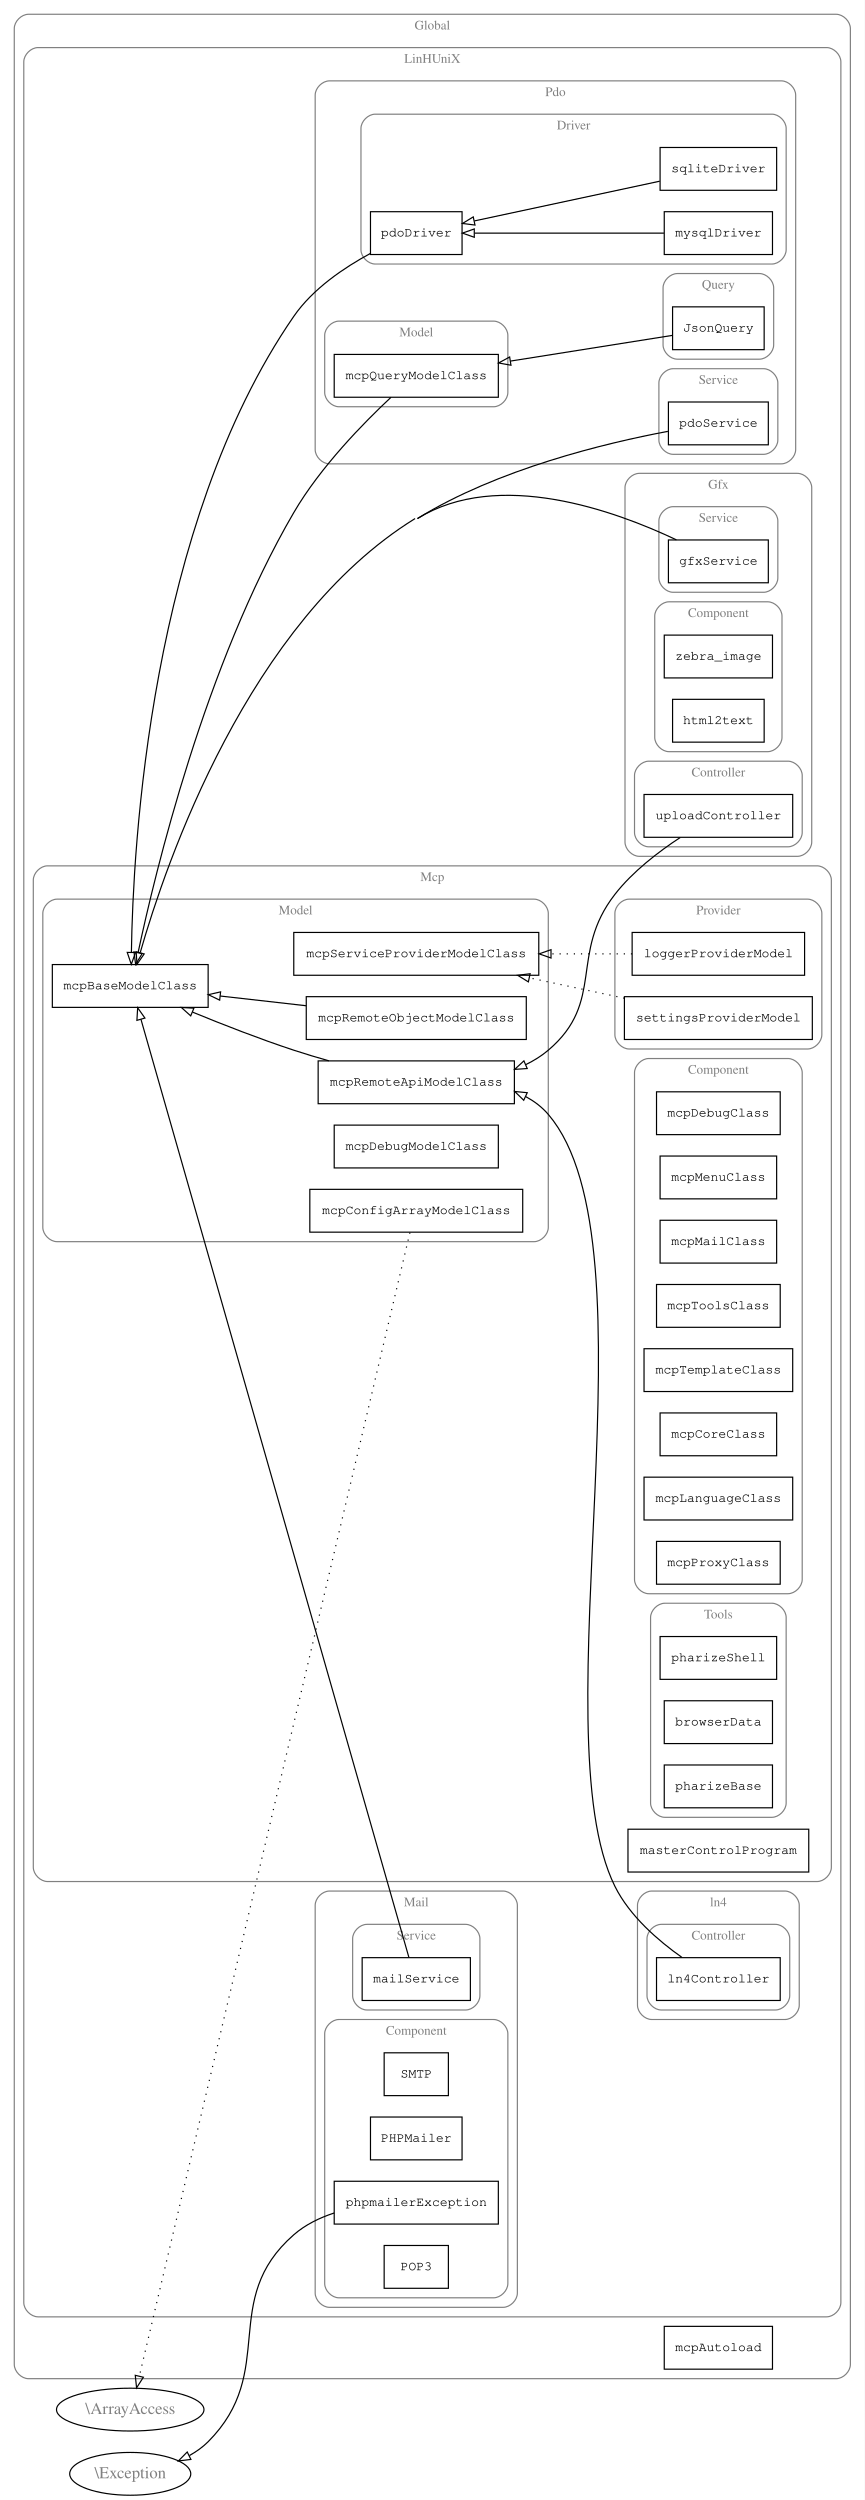
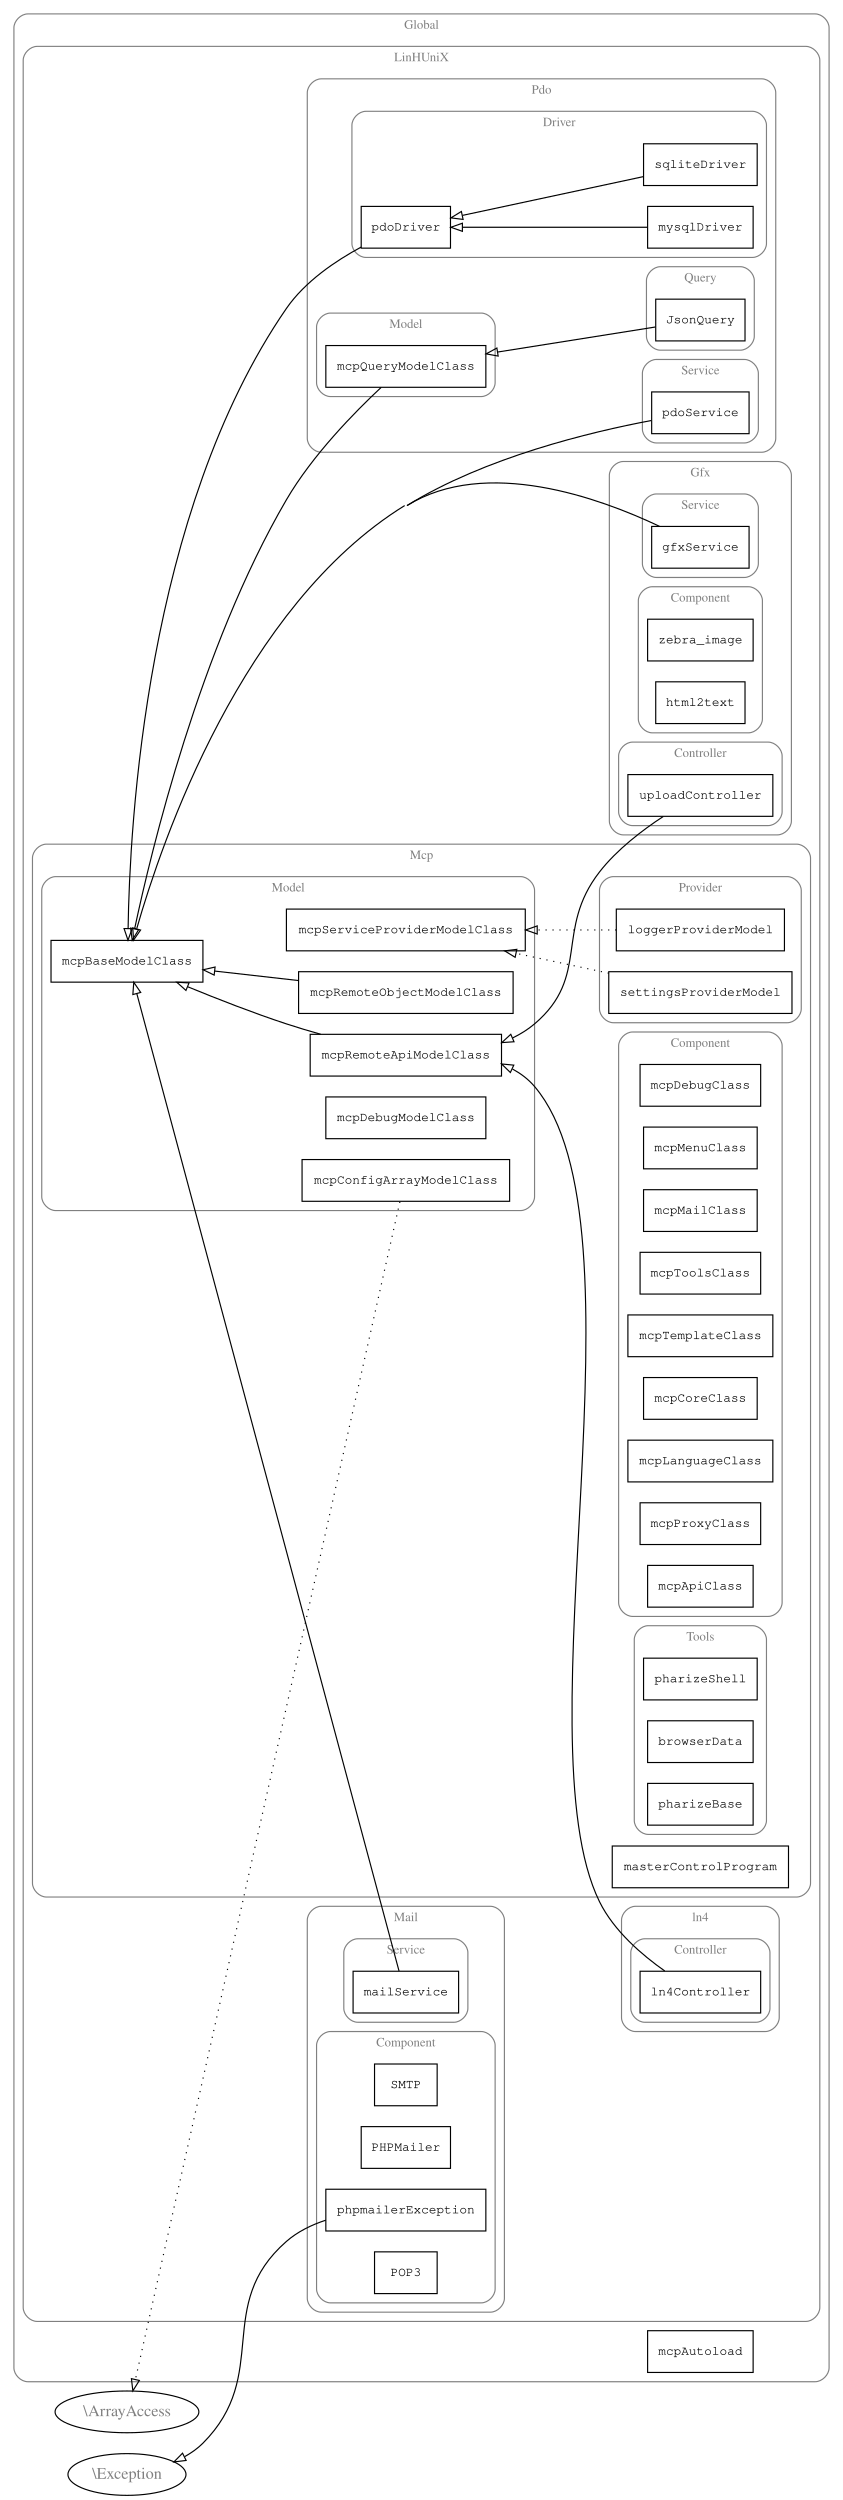
- <svg xmlns="http://www.w3.org/2000/svg" width="727pt" height="2102pt" viewBox="0.00 0.00 727.00 2102.00">
-   <g id="graph0" class="graph" transform="scale(1 1) rotate(0) translate(4 2098)">
-     <polygon fill="white" stroke="none" points="-4,4 -4,-2098 723,-2098 723,4 -4,4" />
+ <svg xmlns="http://www.w3.org/2000/svg" width="727pt" height="2156pt" viewBox="0.00 0.00 727.00 2156.00">
+   <g id="graph0" class="graph" transform="scale(1 1) rotate(0) translate(4 2152)">
+     <polygon fill="white" stroke="none" points="-4,4 -4,-2152 723,-2152 723,4 -4,4" />
    <g id="clust1" class="cluster">
-       <path fill="none" stroke="gray" d="M20,-98C20,-98 699,-98 699,-98 705,-98 711,-104 711,-110 711,-110 711,-2074 711,-2074 711,-2080 705,-2086 699,-2086 699,-2086 20,-2086 20,-2086 14,-2086 8,-2080 8,-2074 8,-2074 8,-110 8,-110 8,-104 14,-98 20,-98" />
-       <text text-anchor="middle" x="359.5" y="-2073.2" font-family="Times,serif" font-size="11.00" fill="gray">Global</text>
+       <path fill="none" stroke="gray" d="M20,-98C20,-98 699,-98 699,-98 705,-98 711,-104 711,-110 711,-110 711,-2128 711,-2128 711,-2134 705,-2140 699,-2140 699,-2140 20,-2140 20,-2140 14,-2140 8,-2134 8,-2128 8,-2128 8,-110 8,-110 8,-104 14,-98 20,-98" />
+       <text text-anchor="middle" x="359.5" y="-2127.2" font-family="Times,serif" font-size="11.00" fill="gray">Global</text>
    </g>
    <g id="clust2" class="cluster">
-       <path fill="none" stroke="gray" d="M28,-150C28,-150 691,-150 691,-150 697,-150 703,-156 703,-162 703,-162 703,-2046 703,-2046 703,-2052 697,-2058 691,-2058 691,-2058 28,-2058 28,-2058 22,-2058 16,-2052 16,-2046 16,-2046 16,-162 16,-162 16,-156 22,-150 28,-150" />
-       <text text-anchor="middle" x="359.5" y="-2045.2" font-family="Times,serif" font-size="11.00" fill="gray">LinHUniX</text>
+       <path fill="none" stroke="gray" d="M28,-150C28,-150 691,-150 691,-150 697,-150 703,-156 703,-162 703,-162 703,-2100 703,-2100 703,-2106 697,-2112 691,-2112 691,-2112 28,-2112 28,-2112 22,-2112 16,-2106 16,-2100 16,-2100 16,-162 16,-162 16,-156 22,-150 28,-150" />
+       <text text-anchor="middle" x="359.5" y="-2099.2" font-family="Times,serif" font-size="11.00" fill="gray">LinHUniX</text>
    </g>
    <g id="clust3" class="cluster">
-       <path fill="none" stroke="gray" d="M36,-516C36,-516 683,-516 683,-516 689,-516 695,-522 695,-528 695,-528 695,-1358 695,-1358 695,-1364 689,-1370 683,-1370 683,-1370 36,-1370 36,-1370 30,-1370 24,-1364 24,-1358 24,-1358 24,-528 24,-528 24,-522 30,-516 36,-516" />
-       <text text-anchor="middle" x="359.5" y="-1357.2" font-family="Times,serif" font-size="11.00" fill="gray">Mcp</text>
+       <path fill="none" stroke="gray" d="M36,-516C36,-516 683,-516 683,-516 689,-516 695,-522 695,-528 695,-528 695,-1412 695,-1412 695,-1418 689,-1424 683,-1424 683,-1424 36,-1424 36,-1424 30,-1424 24,-1418 24,-1412 24,-1412 24,-528 24,-528 24,-522 30,-516 36,-516" />
+       <text text-anchor="middle" x="359.5" y="-1411.2" font-family="Times,serif" font-size="11.00" fill="gray">Mcp</text>
    </g>
    <g id="clust4" class="cluster">
-       <path fill="none" stroke="gray" d="M525,-1216C525,-1216 675,-1216 675,-1216 681,-1216 687,-1222 687,-1228 687,-1228 687,-1330 687,-1330 687,-1336 681,-1342 675,-1342 675,-1342 525,-1342 525,-1342 519,-1342 513,-1336 513,-1330 513,-1330 513,-1228 513,-1228 513,-1222 519,-1216 525,-1216" />
-       <text text-anchor="middle" x="600" y="-1329.2" font-family="Times,serif" font-size="11.00" fill="gray">Provider</text>
+       <path fill="none" stroke="gray" d="M525,-1270C525,-1270 675,-1270 675,-1270 681,-1270 687,-1276 687,-1282 687,-1282 687,-1384 687,-1384 687,-1390 681,-1396 675,-1396 675,-1396 525,-1396 525,-1396 519,-1396 513,-1390 513,-1384 513,-1384 513,-1282 513,-1282 513,-1276 519,-1270 525,-1270" />
+       <text text-anchor="middle" x="600" y="-1383.2" font-family="Times,serif" font-size="11.00" fill="gray">Provider</text>
    </g>
    <g id="clust5" class="cluster">
-       <path fill="none" stroke="gray" d="M44,-1054C44,-1054 445,-1054 445,-1054 451,-1054 457,-1060 457,-1066 457,-1066 457,-1330 457,-1330 457,-1336 451,-1342 445,-1342 445,-1342 44,-1342 44,-1342 38,-1342 32,-1336 32,-1330 32,-1330 32,-1066 32,-1066 32,-1060 38,-1054 44,-1054" />
-       <text text-anchor="middle" x="244.5" y="-1329.2" font-family="Times,serif" font-size="11.00" fill="gray">Model</text>
+       <path fill="none" stroke="gray" d="M44,-1108C44,-1108 445,-1108 445,-1108 451,-1108 457,-1114 457,-1120 457,-1120 457,-1384 457,-1384 457,-1390 451,-1396 445,-1396 445,-1396 44,-1396 44,-1396 38,-1396 32,-1390 32,-1384 32,-1384 32,-1120 32,-1120 32,-1114 38,-1108 44,-1108" />
+       <text text-anchor="middle" x="244.5" y="-1383.2" font-family="Times,serif" font-size="11.00" fill="gray">Model</text>
    </g>
    <g id="clust6" class="cluster">
-       <path fill="none" stroke="gray" d="M541.5,-758C541.5,-758 658.5,-758 658.5,-758 664.5,-758 670.5,-764 670.5,-770 670.5,-770 670.5,-1196 670.5,-1196 670.5,-1202 664.5,-1208 658.5,-1208 658.5,-1208 541.5,-1208 541.5,-1208 535.5,-1208 529.5,-1202 529.5,-1196 529.5,-1196 529.5,-770 529.5,-770 529.5,-764 535.5,-758 541.5,-758" />
-       <text text-anchor="middle" x="600" y="-1195.2" font-family="Times,serif" font-size="11.00" fill="gray">Component</text>
+       <path fill="none" stroke="gray" d="M541.5,-758C541.5,-758 658.5,-758 658.5,-758 664.5,-758 670.5,-764 670.5,-770 670.5,-770 670.5,-1250 670.5,-1250 670.5,-1256 664.5,-1262 658.5,-1262 658.5,-1262 541.5,-1262 541.5,-1262 535.5,-1262 529.5,-1256 529.5,-1250 529.5,-1250 529.5,-770 529.5,-770 529.5,-764 535.5,-758 541.5,-758" />
+       <text text-anchor="middle" x="600" y="-1249.2" font-family="Times,serif" font-size="11.00" fill="gray">Component</text>
    </g>
    <g id="clust7" class="cluster">
      <path fill="none" stroke="gray" d="M555,-570C555,-570 645,-570 645,-570 651,-570 657,-576 657,-582 657,-582 657,-738 657,-738 657,-744 651,-750 645,-750 645,-750 555,-750 555,-750 549,-750 543,-744 543,-738 543,-738 543,-582 543,-582 543,-576 549,-570 555,-570" />
      <text text-anchor="middle" x="600" y="-737.2" font-family="Times,serif" font-size="11.00" fill="gray">Tools</text>
    </g>
    <g id="clust8" class="cluster">
-       <path fill="none" stroke="gray" d="M273,-1708C273,-1708 653,-1708 653,-1708 659,-1708 665,-1714 665,-1720 665,-1720 665,-2018 665,-2018 665,-2024 659,-2030 653,-2030 653,-2030 273,-2030 273,-2030 267,-2030 261,-2024 261,-2018 261,-2018 261,-1720 261,-1720 261,-1714 267,-1708 273,-1708" />
-       <text text-anchor="middle" x="463" y="-2017.2" font-family="Times,serif" font-size="11.00" fill="gray">Pdo</text>
+       <path fill="none" stroke="gray" d="M273,-1762C273,-1762 653,-1762 653,-1762 659,-1762 665,-1768 665,-1774 665,-1774 665,-2072 665,-2072 665,-2078 659,-2084 653,-2084 653,-2084 273,-2084 273,-2084 267,-2084 261,-2078 261,-2072 261,-2072 261,-1774 261,-1774 261,-1768 267,-1762 273,-1762" />
+       <text text-anchor="middle" x="463" y="-2071.2" font-family="Times,serif" font-size="11.00" fill="gray">Pdo</text>
    </g>
    <g id="clust9" class="cluster">
-       <path fill="none" stroke="gray" d="M562,-1716C562,-1716 638,-1716 638,-1716 644,-1716 650,-1722 650,-1728 650,-1728 650,-1776 650,-1776 650,-1782 644,-1788 638,-1788 638,-1788 562,-1788 562,-1788 556,-1788 550,-1782 550,-1776 550,-1776 550,-1728 550,-1728 550,-1722 556,-1716 562,-1716" />
-       <text text-anchor="middle" x="600" y="-1775.2" font-family="Times,serif" font-size="11.00" fill="gray">Service</text>
+       <path fill="none" stroke="gray" d="M562,-1770C562,-1770 638,-1770 638,-1770 644,-1770 650,-1776 650,-1782 650,-1782 650,-1830 650,-1830 650,-1836 644,-1842 638,-1842 638,-1842 562,-1842 562,-1842 556,-1842 550,-1836 550,-1830 550,-1830 550,-1782 550,-1782 550,-1776 556,-1770 562,-1770" />
+       <text text-anchor="middle" x="600" y="-1829.2" font-family="Times,serif" font-size="11.00" fill="gray">Service</text>
    </g>
    <g id="clust10" class="cluster">
-       <path fill="none" stroke="gray" d="M311.5,-1876C311.5,-1876 645,-1876 645,-1876 651,-1876 657,-1882 657,-1888 657,-1888 657,-1990 657,-1990 657,-1996 651,-2002 645,-2002 645,-2002 311.5,-2002 311.5,-2002 305.5,-2002 299.5,-1996 299.5,-1990 299.5,-1990 299.5,-1888 299.5,-1888 299.5,-1882 305.5,-1876 311.5,-1876" />
-       <text text-anchor="middle" x="478.25" y="-1989.2" font-family="Times,serif" font-size="11.00" fill="gray">Driver</text>
+       <path fill="none" stroke="gray" d="M311.5,-1930C311.5,-1930 645,-1930 645,-1930 651,-1930 657,-1936 657,-1942 657,-1942 657,-2044 657,-2044 657,-2050 651,-2056 645,-2056 645,-2056 311.5,-2056 311.5,-2056 305.5,-2056 299.5,-2050 299.5,-2044 299.5,-2044 299.5,-1942 299.5,-1942 299.5,-1936 305.5,-1930 311.5,-1930" />
+       <text text-anchor="middle" x="478.25" y="-2043.2" font-family="Times,serif" font-size="11.00" fill="gray">Driver</text>
    </g>
    <g id="clust11" class="cluster">
-       <path fill="none" stroke="gray" d="M281,-1756C281,-1756 411,-1756 411,-1756 417,-1756 423,-1762 423,-1768 423,-1768 423,-1816 423,-1816 423,-1822 417,-1828 411,-1828 411,-1828 281,-1828 281,-1828 275,-1828 269,-1822 269,-1816 269,-1816 269,-1768 269,-1768 269,-1762 275,-1756 281,-1756" />
-       <text text-anchor="middle" x="346" y="-1815.2" font-family="Times,serif" font-size="11.00" fill="gray">Model</text>
+       <path fill="none" stroke="gray" d="M281,-1810C281,-1810 411,-1810 411,-1810 417,-1810 423,-1816 423,-1822 423,-1822 423,-1870 423,-1870 423,-1876 417,-1882 411,-1882 411,-1882 281,-1882 281,-1882 275,-1882 269,-1876 269,-1870 269,-1870 269,-1822 269,-1822 269,-1816 275,-1810 281,-1810" />
+       <text text-anchor="middle" x="346" y="-1869.2" font-family="Times,serif" font-size="11.00" fill="gray">Model</text>
    </g>
    <g id="clust12" class="cluster">
-       <path fill="none" stroke="gray" d="M565.5,-1796C565.5,-1796 634.5,-1796 634.5,-1796 640.5,-1796 646.5,-1802 646.5,-1808 646.5,-1808 646.5,-1856 646.5,-1856 646.5,-1862 640.5,-1868 634.5,-1868 634.5,-1868 565.5,-1868 565.5,-1868 559.5,-1868 553.5,-1862 553.5,-1856 553.5,-1856 553.5,-1808 553.5,-1808 553.5,-1802 559.5,-1796 565.5,-1796" />
-       <text text-anchor="middle" x="600" y="-1855.2" font-family="Times,serif" font-size="11.00" fill="gray">Query</text>
+       <path fill="none" stroke="gray" d="M565.5,-1850C565.5,-1850 634.5,-1850 634.5,-1850 640.5,-1850 646.5,-1856 646.5,-1862 646.5,-1862 646.5,-1910 646.5,-1910 646.5,-1916 640.5,-1922 634.5,-1922 634.5,-1922 565.5,-1922 565.5,-1922 559.5,-1922 553.5,-1916 553.5,-1910 553.5,-1910 553.5,-1862 553.5,-1862 553.5,-1856 559.5,-1850 565.5,-1850" />
+       <text text-anchor="middle" x="600" y="-1909.2" font-family="Times,serif" font-size="11.00" fill="gray">Query</text>
    </g>
    <g id="clust13" class="cluster">
-       <path fill="none" stroke="gray" d="M533.5,-1378C533.5,-1378 666.5,-1378 666.5,-1378 672.5,-1378 678.5,-1384 678.5,-1390 678.5,-1390 678.5,-1688 678.5,-1688 678.5,-1694 672.5,-1700 666.5,-1700 666.5,-1700 533.5,-1700 533.5,-1700 527.5,-1700 521.5,-1694 521.5,-1688 521.5,-1688 521.5,-1390 521.5,-1390 521.5,-1384 527.5,-1378 533.5,-1378" />
-       <text text-anchor="middle" x="600" y="-1687.2" font-family="Times,serif" font-size="11.00" fill="gray">Gfx</text>
+       <path fill="none" stroke="gray" d="M533.5,-1432C533.5,-1432 666.5,-1432 666.5,-1432 672.5,-1432 678.5,-1438 678.5,-1444 678.5,-1444 678.5,-1742 678.5,-1742 678.5,-1748 672.5,-1754 666.5,-1754 666.5,-1754 533.5,-1754 533.5,-1754 527.5,-1754 521.5,-1748 521.5,-1742 521.5,-1742 521.5,-1444 521.5,-1444 521.5,-1438 527.5,-1432 533.5,-1432" />
+       <text text-anchor="middle" x="600" y="-1741.2" font-family="Times,serif" font-size="11.00" fill="gray">Gfx</text>
    </g>
    <g id="clust14" class="cluster">
-       <path fill="none" stroke="gray" d="M562,-1600C562,-1600 638,-1600 638,-1600 644,-1600 650,-1606 650,-1612 650,-1612 650,-1660 650,-1660 650,-1666 644,-1672 638,-1672 638,-1672 562,-1672 562,-1672 556,-1672 550,-1666 550,-1660 550,-1660 550,-1612 550,-1612 550,-1606 556,-1600 562,-1600" />
-       <text text-anchor="middle" x="600" y="-1659.2" font-family="Times,serif" font-size="11.00" fill="gray">Service</text>
+       <path fill="none" stroke="gray" d="M562,-1654C562,-1654 638,-1654 638,-1654 644,-1654 650,-1660 650,-1666 650,-1666 650,-1714 650,-1714 650,-1720 644,-1726 638,-1726 638,-1726 562,-1726 562,-1726 556,-1726 550,-1720 550,-1714 550,-1714 550,-1666 550,-1666 550,-1660 556,-1654 562,-1654" />
+       <text text-anchor="middle" x="600" y="-1713.2" font-family="Times,serif" font-size="11.00" fill="gray">Service</text>
    </g>
    <g id="clust15" class="cluster">
-       <path fill="none" stroke="gray" d="M558.5,-1466C558.5,-1466 641.5,-1466 641.5,-1466 647.5,-1466 653.5,-1472 653.5,-1478 653.5,-1478 653.5,-1580 653.5,-1580 653.5,-1586 647.5,-1592 641.5,-1592 641.5,-1592 558.5,-1592 558.5,-1592 552.5,-1592 546.5,-1586 546.5,-1580 546.5,-1580 546.5,-1478 546.5,-1478 546.5,-1472 552.5,-1466 558.5,-1466" />
-       <text text-anchor="middle" x="600" y="-1579.2" font-family="Times,serif" font-size="11.00" fill="gray">Component</text>
+       <path fill="none" stroke="gray" d="M558.5,-1520C558.5,-1520 641.5,-1520 641.5,-1520 647.5,-1520 653.5,-1526 653.5,-1532 653.5,-1532 653.5,-1634 653.5,-1634 653.5,-1640 647.5,-1646 641.5,-1646 641.5,-1646 558.5,-1646 558.5,-1646 552.5,-1646 546.5,-1640 546.5,-1634 546.5,-1634 546.5,-1532 546.5,-1532 546.5,-1526 552.5,-1520 558.5,-1520" />
+       <text text-anchor="middle" x="600" y="-1633.2" font-family="Times,serif" font-size="11.00" fill="gray">Component</text>
    </g>
    <g id="clust16" class="cluster">
-       <path fill="none" stroke="gray" d="M541.5,-1386C541.5,-1386 658.5,-1386 658.5,-1386 664.5,-1386 670.5,-1392 670.5,-1398 670.5,-1398 670.5,-1446 670.5,-1446 670.5,-1452 664.5,-1458 658.5,-1458 658.5,-1458 541.5,-1458 541.5,-1458 535.5,-1458 529.5,-1452 529.5,-1446 529.5,-1446 529.5,-1398 529.5,-1398 529.5,-1392 535.5,-1386 541.5,-1386" />
-       <text text-anchor="middle" x="600" y="-1445.2" font-family="Times,serif" font-size="11.00" fill="gray">Controller</text>
+       <path fill="none" stroke="gray" d="M541.5,-1440C541.5,-1440 658.5,-1440 658.5,-1440 664.5,-1440 670.5,-1446 670.5,-1452 670.5,-1452 670.5,-1500 670.5,-1500 670.5,-1506 664.5,-1512 658.5,-1512 658.5,-1512 541.5,-1512 541.5,-1512 535.5,-1512 529.5,-1506 529.5,-1500 529.5,-1500 529.5,-1452 529.5,-1452 529.5,-1446 535.5,-1440 541.5,-1440" />
+       <text text-anchor="middle" x="600" y="-1499.2" font-family="Times,serif" font-size="11.00" fill="gray">Controller</text>
    </g>
    <g id="clust17" class="cluster">
      <path fill="none" stroke="gray" d="M273,-158C273,-158 419,-158 419,-158 425,-158 431,-164 431,-170 431,-170 431,-496 431,-496 431,-502 425,-508 419,-508 419,-508 273,-508 273,-508 267,-508 261,-502 261,-496 261,-496 261,-170 261,-170 261,-164 267,-158 273,-158" />
      <text text-anchor="middle" x="346" y="-495.2" font-family="Times,serif" font-size="11.00" fill="gray">Mail</text>
    </g>
    <g id="clust18" class="cluster">
      <path fill="none" stroke="gray" d="M281,-166C281,-166 411,-166 411,-166 417,-166 423,-172 423,-178 423,-178 423,-388 423,-388 423,-394 417,-400 411,-400 411,-400 281,-400 281,-400 275,-400 269,-394 269,-388 269,-388 269,-178 269,-178 269,-172 275,-166 281,-166" />
      <text text-anchor="middle" x="346" y="-387.2" font-family="Times,serif" font-size="11.00" fill="gray">Component</text>
    </g>
    <g id="clust19" class="cluster">
      <path fill="none" stroke="gray" d="M304.5,-408C304.5,-408 387.5,-408 387.5,-408 393.5,-408 399.5,-414 399.5,-420 399.5,-420 399.5,-468 399.5,-468 399.5,-474 393.5,-480 387.5,-480 387.5,-480 304.5,-480 304.5,-480 298.5,-480 292.5,-474 292.5,-468 292.5,-468 292.5,-420 292.5,-420 292.5,-414 298.5,-408 304.5,-408" />
      <text text-anchor="middle" x="346" y="-467.2" font-family="Times,serif" font-size="11.00" fill="gray">Service</text>
    </g>
    <g id="clust20" class="cluster">
      <path fill="none" stroke="gray" d="M544,-400C544,-400 656,-400 656,-400 662,-400 668,-406 668,-412 668,-412 668,-496 668,-496 668,-502 662,-508 656,-508 656,-508 544,-508 544,-508 538,-508 532,-502 532,-496 532,-496 532,-412 532,-412 532,-406 538,-400 544,-400" />
      <text text-anchor="middle" x="600" y="-495.2" font-family="Times,serif" font-size="11.00" fill="gray">ln4</text>
    </g>
    <g id="clust21" class="cluster">
      <path fill="none" stroke="gray" d="M552,-408C552,-408 648,-408 648,-408 654,-408 660,-414 660,-420 660,-420 660,-468 660,-468 660,-474 654,-480 648,-480 648,-480 552,-480 552,-480 546,-480 540,-474 540,-468 540,-468 540,-420 540,-420 540,-414 546,-408 552,-408" />
      <text text-anchor="middle" x="600" y="-467.2" font-family="Times,serif" font-size="11.00" fill="gray">Controller</text>
    </g>
    <g id="node1" class="node">
-       <polygon fill="none" stroke="black" points="672.5,-1314 527.5,-1314 527.5,-1278 672.5,-1278 672.5,-1314" />
-       <text text-anchor="middle" x="600" y="-1293.2" font-family="Courier,monospace" font-size="11.00">loggerProviderModel</text>
+       <polygon fill="none" stroke="black" points="672.5,-1368 527.5,-1368 527.5,-1332 672.5,-1332 672.5,-1368" />
+       <text text-anchor="middle" x="600" y="-1347.2" font-family="Courier,monospace" font-size="11.00">loggerProviderModel</text>
    </g>
    <g id="node8" class="node">
-       <polygon fill="none" stroke="black" points="449,-1314 243,-1314 243,-1278 449,-1278 449,-1314" />
-       <text text-anchor="middle" x="346" y="-1293.2" font-family="Courier,monospace" font-size="11.00">mcpServiceProviderModelClass</text>
+       <polygon fill="none" stroke="black" points="449,-1368 243,-1368 243,-1332 449,-1332 449,-1368" />
+       <text text-anchor="middle" x="346" y="-1347.2" font-family="Courier,monospace" font-size="11.00">mcpServiceProviderModelClass</text>
    </g>
    <g id="edge1" class="edge">
-       <path fill="none" stroke="black" stroke-dasharray="1,5" d="M527.461,-1296C506.293,-1296 482.585,-1296 459.49,-1296" />
-       <polygon fill="none" stroke="black" points="459.288,-1292.5 449.288,-1296 459.288,-1299.5 459.288,-1292.5" />
+       <path fill="none" stroke="black" stroke-dasharray="1,5" d="M527.461,-1350C506.293,-1350 482.585,-1350 459.49,-1350" />
+       <polygon fill="none" stroke="black" points="459.288,-1346.5 449.288,-1350 459.288,-1353.5 459.288,-1346.5" />
    </g>
    <g id="node2" class="node">
-       <polygon fill="none" stroke="black" points="679,-1260 521,-1260 521,-1224 679,-1224 679,-1260" />
-       <text text-anchor="middle" x="600" y="-1239.2" font-family="Courier,monospace" font-size="11.00">settingsProviderModel</text>
-     </g>
-     <g id="edge12" class="edge">
-       <path fill="none" stroke="black" stroke-dasharray="1,5" d="M520.991,-1258.72C495.741,-1264.13 467.467,-1270.19 441.172,-1275.82" />
-       <polygon fill="none" stroke="black" points="440.246,-1272.44 431.202,-1277.96 441.713,-1279.28 440.246,-1272.44" />
+       <polygon fill="none" stroke="black" points="679,-1314 521,-1314 521,-1278 679,-1278 679,-1314" />
+       <text text-anchor="middle" x="600" y="-1293.2" font-family="Courier,monospace" font-size="11.00">settingsProviderModel</text>
+     </g>
+     <g id="edge13" class="edge">
+       <path fill="none" stroke="black" stroke-dasharray="1,5" d="M520.991,-1312.72C495.741,-1318.13 467.467,-1324.19 441.172,-1329.82" />
+       <polygon fill="none" stroke="black" points="440.246,-1326.44 431.202,-1331.96 441.713,-1333.28 440.246,-1326.44" />
    </g>
    <g id="node3" class="node">
-       <polygon fill="none" stroke="black" points="438.5,-1260 253.5,-1260 253.5,-1224 438.5,-1224 438.5,-1260" />
-       <text text-anchor="middle" x="346" y="-1239.2" font-family="Courier,monospace" font-size="11.00">mcpRemoteObjectModelClass</text>
+       <polygon fill="none" stroke="black" points="438.5,-1314 253.5,-1314 253.5,-1278 438.5,-1278 438.5,-1314" />
+       <text text-anchor="middle" x="346" y="-1293.2" font-family="Courier,monospace" font-size="11.00">mcpRemoteObjectModelClass</text>
    </g>
    <g id="node4" class="node">
-       <polygon fill="none" stroke="black" points="171,-1287 40,-1287 40,-1251 171,-1251 171,-1287" />
-       <text text-anchor="middle" x="105.5" y="-1266.2" font-family="Courier,monospace" font-size="11.00">mcpBaseModelClass</text>
+       <polygon fill="none" stroke="black" points="171,-1341 40,-1341 40,-1305 171,-1305 171,-1341" />
+       <text text-anchor="middle" x="105.5" y="-1320.2" font-family="Courier,monospace" font-size="11.00">mcpBaseModelClass</text>
    </g>
    <g id="edge2" class="edge">
-       <path fill="none" stroke="black" d="M253.472,-1252.36C229.556,-1255.07 204.065,-1257.95 181.143,-1260.55" />
-       <polygon fill="none" stroke="black" points="180.692,-1257.08 171.15,-1261.68 181.48,-1264.03 180.692,-1257.08" />
+       <path fill="none" stroke="black" d="M253.472,-1306.36C229.556,-1309.07 204.065,-1311.95 181.143,-1314.55" />
+       <polygon fill="none" stroke="black" points="180.692,-1311.08 171.15,-1315.68 181.48,-1318.03 180.692,-1311.08" />
    </g>
    <g id="node5" class="node">
-       <polygon fill="none" stroke="black" points="435.5,-1098 256.5,-1098 256.5,-1062 435.5,-1062 435.5,-1098" />
-       <text text-anchor="middle" x="346" y="-1077.2" font-family="Courier,monospace" font-size="11.00">mcpConfigArrayModelClass</text>
-     </g>
-     <g id="node38" class="node">
+       <polygon fill="none" stroke="black" points="435.5,-1152 256.5,-1152 256.5,-1116 435.5,-1116 435.5,-1152" />
+       <text text-anchor="middle" x="346" y="-1131.2" font-family="Courier,monospace" font-size="11.00">mcpConfigArrayModelClass</text>
+     </g>
+     <g id="node39" class="node">
      <ellipse fill="none" stroke="black" cx="105.5" cy="-72" rx="61.99" ry="18" />
      <text text-anchor="middle" x="105.5" y="-68.3" font-family="Times,serif" font-size="14.00" fill="gray">\ArrayAccess</text>
    </g>
    <g id="edge4" class="edge">
-       <path fill="none" stroke="black" stroke-dasharray="1,5" d="M340.657,-1061.64C311.862,-939.946 148.561,-249.768 113.238,-100.476" />
-       <polygon fill="none" stroke="black" points="116.539,-99.226 110.83,-90.301 109.727,-100.838 116.539,-99.226" />
+       <path fill="none" stroke="black" stroke-dasharray="1,5" d="M340.86,-1115.57C312.53,-989.416 147.347,-253.884 112.824,-100.159" />
+       <polygon fill="none" stroke="black" points="116.174,-99.102 110.568,-90.112 109.344,-100.636 116.174,-99.102" />
    </g>
    <g id="node6" class="node">
-       <polygon fill="none" stroke="black" points="428.5,-1206 263.5,-1206 263.5,-1170 428.5,-1170 428.5,-1206" />
-       <text text-anchor="middle" x="346" y="-1185.2" font-family="Courier,monospace" font-size="11.00">mcpRemoteApiModelClass</text>
-     </g>
-     <g id="edge11" class="edge">
-       <path fill="none" stroke="black" d="M272.527,-1206.05C262.552,-1208.87 252.484,-1211.88 243,-1215 214.449,-1224.39 183.235,-1236.59 157.871,-1247.02" />
-       <polygon fill="none" stroke="black" points="156.354,-1243.86 148.454,-1250.92 159.032,-1250.32 156.354,-1243.86" />
+       <polygon fill="none" stroke="black" points="428.5,-1260 263.5,-1260 263.5,-1224 428.5,-1224 428.5,-1260" />
+       <text text-anchor="middle" x="346" y="-1239.2" font-family="Courier,monospace" font-size="11.00">mcpRemoteApiModelClass</text>
+     </g>
+     <g id="edge12" class="edge">
+       <path fill="none" stroke="black" d="M272.527,-1260.05C262.552,-1262.87 252.484,-1265.88 243,-1269 214.449,-1278.39 183.235,-1290.59 157.871,-1301.02" />
+       <polygon fill="none" stroke="black" points="156.354,-1297.86 148.454,-1304.92 159.032,-1304.32 156.354,-1297.86" />
    </g>
    <g id="node7" class="node">
-       <polygon fill="none" stroke="black" points="415,-1152 277,-1152 277,-1116 415,-1116 415,-1152" />
-       <text text-anchor="middle" x="346" y="-1131.2" font-family="Courier,monospace" font-size="11.00">mcpDebugModelClass</text>
+       <polygon fill="none" stroke="black" points="415,-1206 277,-1206 277,-1170 415,-1170 415,-1206" />
+       <text text-anchor="middle" x="346" y="-1185.2" font-family="Courier,monospace" font-size="11.00">mcpDebugModelClass</text>
    </g>
    <g id="node9" class="node">
-       <polygon fill="none" stroke="black" points="652,-1180 548,-1180 548,-1144 652,-1144 652,-1180" />
-       <text text-anchor="middle" x="600" y="-1159.2" font-family="Courier,monospace" font-size="11.00">mcpDebugClass</text>
+       <polygon fill="none" stroke="black" points="652,-1234 548,-1234 548,-1198 652,-1198 652,-1234" />
+       <text text-anchor="middle" x="600" y="-1213.2" font-family="Courier,monospace" font-size="11.00">mcpDebugClass</text>
    </g>
    <g id="node10" class="node">
+       <polygon fill="none" stroke="black" points="649,-1180 551,-1180 551,-1144 649,-1144 649,-1180" />
+       <text text-anchor="middle" x="600" y="-1159.2" font-family="Courier,monospace" font-size="11.00">mcpMenuClass</text>
+     </g>
+     <g id="node11" class="node">
      <polygon fill="none" stroke="black" points="649,-1126 551,-1126 551,-1090 649,-1090 649,-1126" />
-       <text text-anchor="middle" x="600" y="-1105.2" font-family="Courier,monospace" font-size="11.00">mcpMenuClass</text>
-     </g>
-     <g id="node11" class="node">
-       <polygon fill="none" stroke="black" points="649,-1072 551,-1072 551,-1036 649,-1036 649,-1072" />
-       <text text-anchor="middle" x="600" y="-1051.2" font-family="Courier,monospace" font-size="11.00">mcpMailClass</text>
+       <text text-anchor="middle" x="600" y="-1105.2" font-family="Courier,monospace" font-size="11.00">mcpMailClass</text>
    </g>
    <g id="node12" class="node">
-       <polygon fill="none" stroke="black" points="652,-1018 548,-1018 548,-982 652,-982 652,-1018" />
-       <text text-anchor="middle" x="600" y="-997.2" font-family="Courier,monospace" font-size="11.00">mcpToolsClass</text>
+       <polygon fill="none" stroke="black" points="652,-1072 548,-1072 548,-1036 652,-1036 652,-1072" />
+       <text text-anchor="middle" x="600" y="-1051.2" font-family="Courier,monospace" font-size="11.00">mcpToolsClass</text>
    </g>
    <g id="node13" class="node">
-       <polygon fill="none" stroke="black" points="662.5,-964 537.5,-964 537.5,-928 662.5,-928 662.5,-964" />
-       <text text-anchor="middle" x="600" y="-943.2" font-family="Courier,monospace" font-size="11.00">mcpTemplateClass</text>
+       <polygon fill="none" stroke="black" points="662.5,-1018 537.5,-1018 537.5,-982 662.5,-982 662.5,-1018" />
+       <text text-anchor="middle" x="600" y="-997.2" font-family="Courier,monospace" font-size="11.00">mcpTemplateClass</text>
    </g>
    <g id="node14" class="node">
-       <polygon fill="none" stroke="black" points="649,-910 551,-910 551,-874 649,-874 649,-910" />
-       <text text-anchor="middle" x="600" y="-889.2" font-family="Courier,monospace" font-size="11.00">mcpCoreClass</text>
+       <polygon fill="none" stroke="black" points="649,-964 551,-964 551,-928 649,-928 649,-964" />
+       <text text-anchor="middle" x="600" y="-943.2" font-family="Courier,monospace" font-size="11.00">mcpCoreClass</text>
    </g>
    <g id="node15" class="node">
-       <polygon fill="none" stroke="black" points="662.5,-856 537.5,-856 537.5,-820 662.5,-820 662.5,-856" />
-       <text text-anchor="middle" x="600" y="-835.2" font-family="Courier,monospace" font-size="11.00">mcpLanguageClass</text>
+       <polygon fill="none" stroke="black" points="662.5,-910 537.5,-910 537.5,-874 662.5,-874 662.5,-910" />
+       <text text-anchor="middle" x="600" y="-889.2" font-family="Courier,monospace" font-size="11.00">mcpLanguageClass</text>
    </g>
    <g id="node16" class="node">
-       <polygon fill="none" stroke="black" points="652,-802 548,-802 548,-766 652,-766 652,-802" />
-       <text text-anchor="middle" x="600" y="-781.2" font-family="Courier,monospace" font-size="11.00">mcpProxyClass</text>
+       <polygon fill="none" stroke="black" points="652,-856 548,-856 548,-820 652,-820 652,-856" />
+       <text text-anchor="middle" x="600" y="-835.2" font-family="Courier,monospace" font-size="11.00">mcpProxyClass</text>
    </g>
    <g id="node17" class="node">
+       <polygon fill="none" stroke="black" points="645.5,-802 554.5,-802 554.5,-766 645.5,-766 645.5,-802" />
+       <text text-anchor="middle" x="600" y="-781.2" font-family="Courier,monospace" font-size="11.00">mcpApiClass</text>
+     </g>
+     <g id="node18" class="node">
      <polygon fill="none" stroke="black" points="649,-722 551,-722 551,-686 649,-686 649,-722" />
      <text text-anchor="middle" x="600" y="-701.2" font-family="Courier,monospace" font-size="11.00">pharizeShell</text>
    </g>
-     <g id="node18" class="node">
+     <g id="node19" class="node">
      <polygon fill="none" stroke="black" points="645.5,-668 554.5,-668 554.5,-632 645.5,-632 645.5,-668" />
      <text text-anchor="middle" x="600" y="-647.2" font-family="Courier,monospace" font-size="11.00">browserData</text>
    </g>
-     <g id="node19" class="node">
+     <g id="node20" class="node">
      <polygon fill="none" stroke="black" points="645.5,-614 554.5,-614 554.5,-578 645.5,-578 645.5,-614" />
      <text text-anchor="middle" x="600" y="-593.2" font-family="Courier,monospace" font-size="11.00">pharizeBase</text>
    </g>
-     <g id="node20" class="node">
+     <g id="node21" class="node">
      <polygon fill="none" stroke="black" points="676,-560 524,-560 524,-524 676,-524 676,-560" />
      <text text-anchor="middle" x="600" y="-539.2" font-family="Courier,monospace" font-size="11.00">masterControlProgram</text>
    </g>
-     <g id="node21" class="node">
-       <polygon fill="none" stroke="black" points="642,-1760 558,-1760 558,-1724 642,-1724 642,-1760" />
-       <text text-anchor="middle" x="600" y="-1739.2" font-family="Courier,monospace" font-size="11.00">pdoService</text>
+     <g id="node22" class="node">
+       <polygon fill="none" stroke="black" points="642,-1814 558,-1814 558,-1778 642,-1778 642,-1814" />
+       <text text-anchor="middle" x="600" y="-1793.2" font-family="Courier,monospace" font-size="11.00">pdoService</text>
    </g>
    <g id="edge3" class="edge">
-       <path fill="none" stroke="black" d="M557.551,-1735.31C505.346,-1725.5 414.337,-1703.66 347,-1662" />
-     </g>
-     <g id="node22" class="node">
-       <polygon fill="none" stroke="black" points="384.5,-1920 307.5,-1920 307.5,-1884 384.5,-1884 384.5,-1920" />
-       <text text-anchor="middle" x="346" y="-1899.2" font-family="Courier,monospace" font-size="11.00">pdoDriver</text>
+       <path fill="none" stroke="black" d="M557.551,-1789.31C505.346,-1779.5 414.337,-1757.66 347,-1716" />
+     </g>
+     <g id="node23" class="node">
+       <polygon fill="none" stroke="black" points="384.5,-1974 307.5,-1974 307.5,-1938 384.5,-1938 384.5,-1974" />
+       <text text-anchor="middle" x="346" y="-1953.2" font-family="Courier,monospace" font-size="11.00">pdoDriver</text>
    </g>
    <g id="edge6" class="edge">
-       <path fill="none" stroke="black" d="M307.466,-1884.93C285.506,-1873.09 259.031,-1855.25 243,-1832 121.875,-1656.31 107.764,-1385.11 106.482,-1297.4" />
-       <polygon fill="none" stroke="black" points="109.98,-1297.14 106.381,-1287.18 102.98,-1297.21 109.98,-1297.14" />
-     </g>
-     <g id="node23" class="node">
-       <polygon fill="none" stroke="black" points="649,-1974 551,-1974 551,-1938 649,-1938 649,-1974" />
-       <text text-anchor="middle" x="600" y="-1953.2" font-family="Courier,monospace" font-size="11.00">sqliteDriver</text>
+       <path fill="none" stroke="black" d="M307.466,-1938.93C285.506,-1927.09 259.031,-1909.25 243,-1886 121.875,-1710.31 107.764,-1439.11 106.482,-1351.4" />
+       <polygon fill="none" stroke="black" points="109.98,-1351.14 106.381,-1341.18 102.98,-1351.21 109.98,-1351.14" />
+     </g>
+     <g id="node24" class="node">
+       <polygon fill="none" stroke="black" points="649,-2028 551,-2028 551,-1992 649,-1992 649,-2028" />
+       <text text-anchor="middle" x="600" y="-2007.2" font-family="Courier,monospace" font-size="11.00">sqliteDriver</text>
    </g>
    <g id="edge8" class="edge">
-       <path fill="none" stroke="black" d="M550.71,-1945.65C505.896,-1936.05 439.564,-1921.84 394.881,-1912.26" />
-       <polygon fill="none" stroke="black" points="395.365,-1908.78 384.854,-1910.11 393.898,-1915.63 395.365,-1908.78" />
-     </g>
-     <g id="node24" class="node">
-       <polygon fill="none" stroke="black" points="645.5,-1920 554.5,-1920 554.5,-1884 645.5,-1884 645.5,-1920" />
-       <text text-anchor="middle" x="600" y="-1899.2" font-family="Courier,monospace" font-size="11.00">mysqlDriver</text>
+       <path fill="none" stroke="black" d="M550.71,-1999.65C505.896,-1990.05 439.564,-1975.84 394.881,-1966.26" />
+       <polygon fill="none" stroke="black" points="395.365,-1962.78 384.854,-1964.11 393.898,-1969.63 395.365,-1962.78" />
+     </g>
+     <g id="node25" class="node">
+       <polygon fill="none" stroke="black" points="645.5,-1974 554.5,-1974 554.5,-1938 645.5,-1938 645.5,-1974" />
+       <text text-anchor="middle" x="600" y="-1953.2" font-family="Courier,monospace" font-size="11.00">mysqlDriver</text>
    </g>
    <g id="edge9" class="edge">
-       <path fill="none" stroke="black" d="M554.238,-1902C509.494,-1902 440.923,-1902 395.053,-1902" />
-       <polygon fill="none" stroke="black" points="394.769,-1898.5 384.769,-1902 394.769,-1905.5 394.769,-1898.5" />
-     </g>
-     <g id="node25" class="node">
-       <polygon fill="none" stroke="black" points="415,-1800 277,-1800 277,-1764 415,-1764 415,-1800" />
-       <text text-anchor="middle" x="346" y="-1779.2" font-family="Courier,monospace" font-size="11.00">mcpQueryModelClass</text>
+       <path fill="none" stroke="black" d="M554.238,-1956C509.494,-1956 440.923,-1956 395.053,-1956" />
+       <polygon fill="none" stroke="black" points="394.769,-1952.5 384.769,-1956 394.769,-1959.5 394.769,-1952.5" />
+     </g>
+     <g id="node26" class="node">
+       <polygon fill="none" stroke="black" points="415,-1854 277,-1854 277,-1818 415,-1818 415,-1854" />
+       <text text-anchor="middle" x="346" y="-1833.2" font-family="Courier,monospace" font-size="11.00">mcpQueryModelClass</text>
    </g>
    <g id="edge7" class="edge">
-       <path fill="none" stroke="black" d="M324.728,-1763.93C302.018,-1742.71 265.452,-1705.5 243,-1667 168.42,-1539.12 126.378,-1364.29 112.095,-1296.98" />
-       <polygon fill="none" stroke="black" points="115.508,-1296.2 110.041,-1287.13 108.655,-1297.63 115.508,-1296.2" />
-     </g>
-     <g id="node26" class="node">
-       <polygon fill="none" stroke="black" points="638.5,-1840 561.5,-1840 561.5,-1804 638.5,-1804 638.5,-1840" />
-       <text text-anchor="middle" x="600" y="-1819.2" font-family="Courier,monospace" font-size="11.00">JsonQuery</text>
+       <path fill="none" stroke="black" d="M324.728,-1817.93C302.018,-1796.71 265.452,-1759.5 243,-1721 168.42,-1593.12 126.378,-1418.29 112.095,-1350.98" />
+       <polygon fill="none" stroke="black" points="115.508,-1350.2 110.041,-1341.13 108.655,-1351.63 115.508,-1350.2" />
+     </g>
+     <g id="node27" class="node">
+       <polygon fill="none" stroke="black" points="638.5,-1894 561.5,-1894 561.5,-1858 638.5,-1858 638.5,-1894" />
+       <text text-anchor="middle" x="600" y="-1873.2" font-family="Courier,monospace" font-size="11.00">JsonQuery</text>
+     </g>
+     <g id="edge11" class="edge">
+       <path fill="none" stroke="black" d="M561.273,-1870.01C525.467,-1864.33 470.549,-1855.61 425.277,-1848.42" />
+       <polygon fill="none" stroke="black" points="425.608,-1844.93 415.183,-1846.82 424.51,-1851.85 425.608,-1844.93" />
+     </g>
+     <g id="node28" class="node">
+       <polygon fill="none" stroke="black" points="642,-1698 558,-1698 558,-1662 642,-1662 642,-1698" />
+       <text text-anchor="middle" x="600" y="-1677.2" font-family="Courier,monospace" font-size="11.00">gfxService</text>
+     </g>
+     <g id="edge5" class="edge">
+       <path fill="none" stroke="black" d="M564.727,-1698.09C513.373,-1722.47 415.214,-1758.2 347,-1716" />
+       <path fill="none" stroke="black" d="M345,-1716C204.621,-1629.16 135.395,-1426.11 113.98,-1351.32" />
+       <polygon fill="none" stroke="black" points="117.227,-1349.93 111.165,-1341.24 110.485,-1351.81 117.227,-1349.93" />
+     </g>
+     <g id="node29" class="node">
+       <polygon fill="none" stroke="black" points="645.5,-1618 554.5,-1618 554.5,-1582 645.5,-1582 645.5,-1618" />
+       <text text-anchor="middle" x="600" y="-1597.2" font-family="Courier,monospace" font-size="11.00">zebra_image</text>
+     </g>
+     <g id="node30" class="node">
+       <polygon fill="none" stroke="black" points="638.5,-1564 561.5,-1564 561.5,-1528 638.5,-1528 638.5,-1564" />
+       <text text-anchor="middle" x="600" y="-1543.2" font-family="Courier,monospace" font-size="11.00">html2text</text>
+     </g>
+     <g id="node31" class="node">
+       <polygon fill="none" stroke="black" points="662.5,-1484 537.5,-1484 537.5,-1448 662.5,-1448 662.5,-1484" />
+       <text text-anchor="middle" x="600" y="-1463.2" font-family="Courier,monospace" font-size="11.00">uploadController</text>
    </g>
    <g id="edge10" class="edge">
-       <path fill="none" stroke="black" d="M561.273,-1816.01C525.467,-1810.33 470.549,-1801.61 425.277,-1794.42" />
-       <polygon fill="none" stroke="black" points="425.608,-1790.93 415.183,-1792.82 424.51,-1797.85 425.608,-1790.93" />
-     </g>
-     <g id="node27" class="node">
-       <polygon fill="none" stroke="black" points="642,-1644 558,-1644 558,-1608 642,-1608 642,-1644" />
-       <text text-anchor="middle" x="600" y="-1623.2" font-family="Courier,monospace" font-size="11.00">gfxService</text>
-     </g>
-     <g id="edge5" class="edge">
-       <path fill="none" stroke="black" d="M564.727,-1644.09C513.373,-1668.47 415.214,-1704.2 347,-1662" />
-       <path fill="none" stroke="black" d="M345,-1662C204.621,-1575.16 135.395,-1372.11 113.98,-1297.32" />
-       <polygon fill="none" stroke="black" points="117.227,-1295.93 111.165,-1287.24 110.485,-1297.81 117.227,-1295.93" />
-     </g>
-     <g id="node28" class="node">
-       <polygon fill="none" stroke="black" points="645.5,-1564 554.5,-1564 554.5,-1528 645.5,-1528 645.5,-1564" />
-       <text text-anchor="middle" x="600" y="-1543.2" font-family="Courier,monospace" font-size="11.00">zebra_image</text>
-     </g>
-     <g id="node29" class="node">
-       <polygon fill="none" stroke="black" points="638.5,-1510 561.5,-1510 561.5,-1474 638.5,-1474 638.5,-1510" />
-       <text text-anchor="middle" x="600" y="-1489.2" font-family="Courier,monospace" font-size="11.00">html2text</text>
-     </g>
-     <g id="node30" class="node">
-       <polygon fill="none" stroke="black" points="662.5,-1430 537.5,-1430 537.5,-1394 662.5,-1394 662.5,-1430" />
-       <text text-anchor="middle" x="600" y="-1409.2" font-family="Courier,monospace" font-size="11.00">uploadController</text>
-     </g>
-     <g id="edge16" class="edge">
-       <path fill="none" stroke="black" d="M567.911,-1393.82C549.946,-1382.04 528.003,-1365.33 513,-1346 474.173,-1295.98 505.275,-1255.97 457,-1215 451.331,-1210.19 444.937,-1206.21 438.156,-1202.92" />
-       <polygon fill="none" stroke="black" points="439.269,-1199.59 428.7,-1198.85 436.503,-1206.02 439.269,-1199.59" />
-     </g>
-     <g id="node31" class="node">
+       <path fill="none" stroke="black" d="M567.911,-1447.82C549.946,-1436.04 528.003,-1419.33 513,-1400 474.173,-1349.98 505.275,-1309.97 457,-1269 451.331,-1264.19 444.937,-1260.21 438.156,-1256.92" />
+       <polygon fill="none" stroke="black" points="439.269,-1253.59 428.7,-1252.85 436.503,-1260.02 439.269,-1253.59" />
+     </g>
+     <g id="node32" class="node">
      <polygon fill="none" stroke="black" points="373,-372 319,-372 319,-336 373,-336 373,-372" />
      <text text-anchor="middle" x="346" y="-351.2" font-family="Courier,monospace" font-size="11.00">SMTP</text>
    </g>
-     <g id="node32" class="node">
+     <g id="node33" class="node">
      <polygon fill="none" stroke="black" points="384.5,-318 307.5,-318 307.5,-282 384.5,-282 384.5,-318" />
      <text text-anchor="middle" x="346" y="-297.2" font-family="Courier,monospace" font-size="11.00">PHPMailer</text>
    </g>
-     <g id="node33" class="node">
+     <g id="node34" class="node">
      <polygon fill="none" stroke="black" points="415,-264 277,-264 277,-228 415,-228 415,-264" />
      <text text-anchor="middle" x="346" y="-243.2" font-family="Courier,monospace" font-size="11.00">phpmailerException</text>
    </g>
-     <g id="node39" class="node">
+     <g id="node40" class="node">
      <ellipse fill="none" stroke="black" cx="105.5" cy="-18" rx="50.892" ry="18" />
      <text text-anchor="middle" x="105.5" y="-14.3" font-family="Times,serif" font-size="14.00" fill="gray">\Exception</text>
    </g>
-     <g id="edge14" class="edge">
+     <g id="edge15" class="edge">
      <path fill="none" stroke="black" d="M276.994,-237.321C264.652,-233.286 252.652,-227.442 243,-219 180.003,-163.902 230.058,-104.301 171,-45 166.446,-40.428 161.003,-36.59 155.236,-33.379" />
      <polygon fill="none" stroke="black" points="156.506,-30.104 145.987,-28.834 153.418,-36.386 156.506,-30.104" />
    </g>
-     <g id="node34" class="node">
+     <g id="node35" class="node">
      <polygon fill="none" stroke="black" points="373,-210 319,-210 319,-174 373,-174 373,-210" />
      <text text-anchor="middle" x="346" y="-189.2" font-family="Courier,monospace" font-size="11.00">POP3</text>
    </g>
-     <g id="node35" class="node">
+     <g id="node36" class="node">
      <polygon fill="none" stroke="black" points="391.5,-452 300.5,-452 300.5,-416 391.5,-416 391.5,-452" />
      <text text-anchor="middle" x="346" y="-431.2" font-family="Courier,monospace" font-size="11.00">mailService</text>
    </g>
-     <g id="edge15" class="edge">
-       <path fill="none" stroke="black" d="M339.797,-452.217C309.121,-559.613 151.943,-1109.9 114.51,-1240.96" />
-       <polygon fill="none" stroke="black" points="111.118,-1240.09 111.737,-1250.67 117.849,-1242.01 111.118,-1240.09" />
-     </g>
-     <g id="node36" class="node">
+     <g id="edge16" class="edge">
+       <path fill="none" stroke="black" d="M340.128,-452.161C310.125,-563.996 150.53,-1158.88 113.967,-1295.17" />
+       <polygon fill="none" stroke="black" points="110.575,-1294.3 111.364,-1304.87 117.336,-1296.12 110.575,-1294.3" />
+     </g>
+     <g id="node37" class="node">
      <polygon fill="none" stroke="black" points="652,-452 548,-452 548,-416 652,-416 652,-452" />
      <text text-anchor="middle" x="600" y="-431.2" font-family="Courier,monospace" font-size="11.00">ln4Controller</text>
    </g>
-     <g id="edge13" class="edge">
-       <path fill="none" stroke="black" d="M569.325,-452.254C549.726,-466.058 525.441,-486.896 513,-512 448.721,-641.704 551.148,-1051.04 457,-1161 451.694,-1167.2 445.22,-1172.09 438.094,-1175.95" />
-       <polygon fill="none" stroke="black" points="436.347,-1172.9 428.76,-1180.3 439.303,-1179.25 436.347,-1172.9" />
-     </g>
-     <g id="node37" class="node">
+     <g id="edge14" class="edge">
+       <path fill="none" stroke="black" d="M569.274,-452.228C549.651,-466.02 525.359,-486.855 513,-512 443.873,-652.648 558.534,-1095.62 457,-1215 451.67,-1221.27 445.145,-1226.21 437.956,-1230.08" />
+       <polygon fill="none" stroke="black" points="436.138,-1227.07 428.537,-1234.45 439.082,-1233.42 436.138,-1227.07" />
+     </g>
+     <g id="node38" class="node">
      <polygon fill="none" stroke="black" points="645.5,-142 554.5,-142 554.5,-106 645.5,-106 645.5,-142" />
      <text text-anchor="middle" x="600" y="-121.2" font-family="Courier,monospace" font-size="11.00">mcpAutoload</text>
    </g>
  </g>
</svg>
